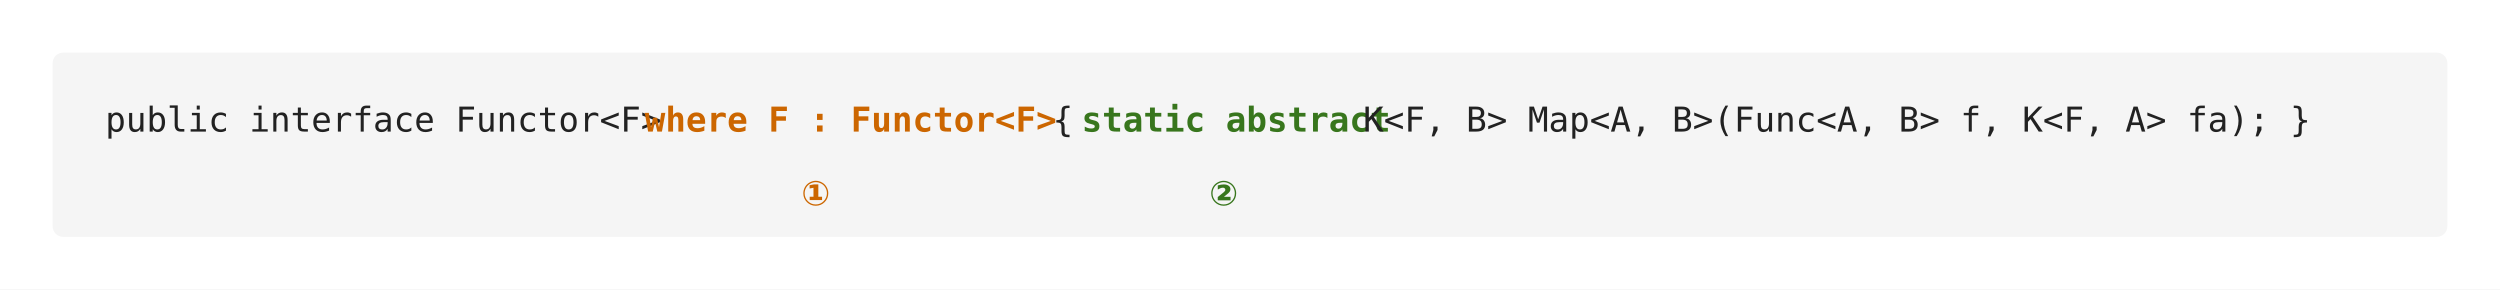
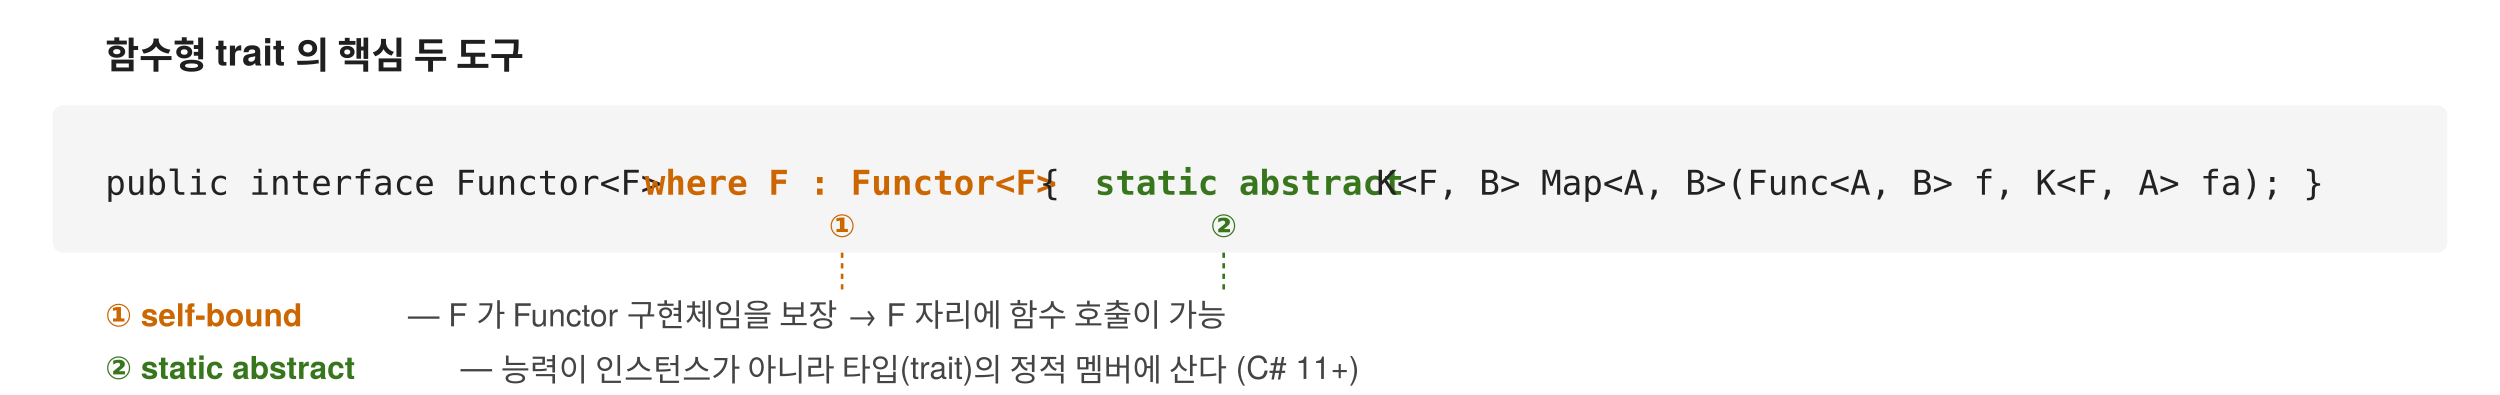
- <svg xmlns="http://www.w3.org/2000/svg" viewBox="0 0 950 110" font-family="'Helvetica Neue', 'Noto Sans KR', sans-serif">
-   <rect width="950" height="110" fill="#ffffff" />
-   <rect x="20" y="20" width="910" height="70" fill="#f5f5f5" rx="4" />
-   <text x="40" y="50" font-size="13" fill="#222" font-family="'Consolas', monospace">public interface Functor&lt;F&gt; </text>
-   <text x="245" y="50" font-size="13" fill="#cc6600" font-family="'Consolas', monospace" font-weight="bold">where F : Functor&lt;F&gt;</text>
-   <text x="400" y="50" font-size="13" fill="#222" font-family="'Consolas', monospace"> { </text>
-   <text x="411" y="50" font-size="13" fill="#38761d" font-family="'Consolas', monospace" font-weight="bold">static abstract</text>
-   <text x="518" y="50" font-size="13" fill="#222" font-family="'Consolas', monospace"> K&lt;F, B&gt; Map&lt;A, B&gt;(Func&lt;A, B&gt; f, K&lt;F, A&gt; fa); }</text>
-   <text x="310" y="78" font-size="13" fill="#cc6600" font-weight="bold" text-anchor="middle">①</text>
-   <text x="465" y="78" font-size="13" fill="#38761d" font-weight="bold" text-anchor="middle">②</text>
+ <svg xmlns="http://www.w3.org/2000/svg" viewBox="0 0 950 150" font-family="'Helvetica Neue', 'Noto Sans KR', sans-serif">
+   <rect width="950" height="150" fill="#ffffff" />
+   <text x="40" y="26" font-size="14" fill="#1f1f1f" font-weight="bold">함수형 trait 의 핵심 두 도구</text>
+   <rect x="20" y="40" width="910" height="56" fill="#f5f5f5" rx="4" />
+   <text x="40" y="74" font-size="13" fill="#222" font-family="'Consolas', monospace">public interface Functor&lt;F&gt; </text>
+   <text x="245" y="74" font-size="13" fill="#cc6600" font-family="'Consolas', monospace" font-weight="bold">where F : Functor&lt;F&gt;</text>
+   <text x="395" y="74" font-size="13" fill="#222" font-family="'Consolas', monospace"> { </text>
+   <text x="416" y="74" font-size="13" fill="#38761d" font-family="'Consolas', monospace" font-weight="bold">static abstract</text>
+   <text x="523" y="74" font-size="13" fill="#222" font-family="'Consolas', monospace"> K&lt;F, B&gt; Map&lt;A, B&gt;(Func&lt;A, B&gt; f, K&lt;F, A&gt; fa); }</text>
+   <text x="320" y="90" font-size="12" fill="#cc6600" font-weight="bold" text-anchor="middle">①</text>
+   <line x1="320" y1="96" x2="320" y2="112" stroke="#cc6600" stroke-width="1" stroke-dasharray="2 2" />
+   <text x="465" y="90" font-size="12" fill="#38761d" font-weight="bold" text-anchor="middle">②</text>
+   <line x1="465" y1="96" x2="465" y2="112" stroke="#38761d" stroke-width="1" stroke-dasharray="2 2" />
+   <text x="40" y="124" font-size="12" fill="#cc6600" font-weight="bold">① self-bound</text>
+   <text x="155" y="124" font-size="12" fill="#444">— F 가 Functor 구현체임을 보장 → F 자리에 함수 호출이 가능</text>
+   <text x="40" y="144" font-size="12" fill="#38761d" font-weight="bold">② static abstract</text>
+   <text x="175" y="144" font-size="12" fill="#444">— 능력이 인스턴스가 아니라 타입(trait)의 정적 멤버에 산다 (C# 11+)</text>
</svg>
